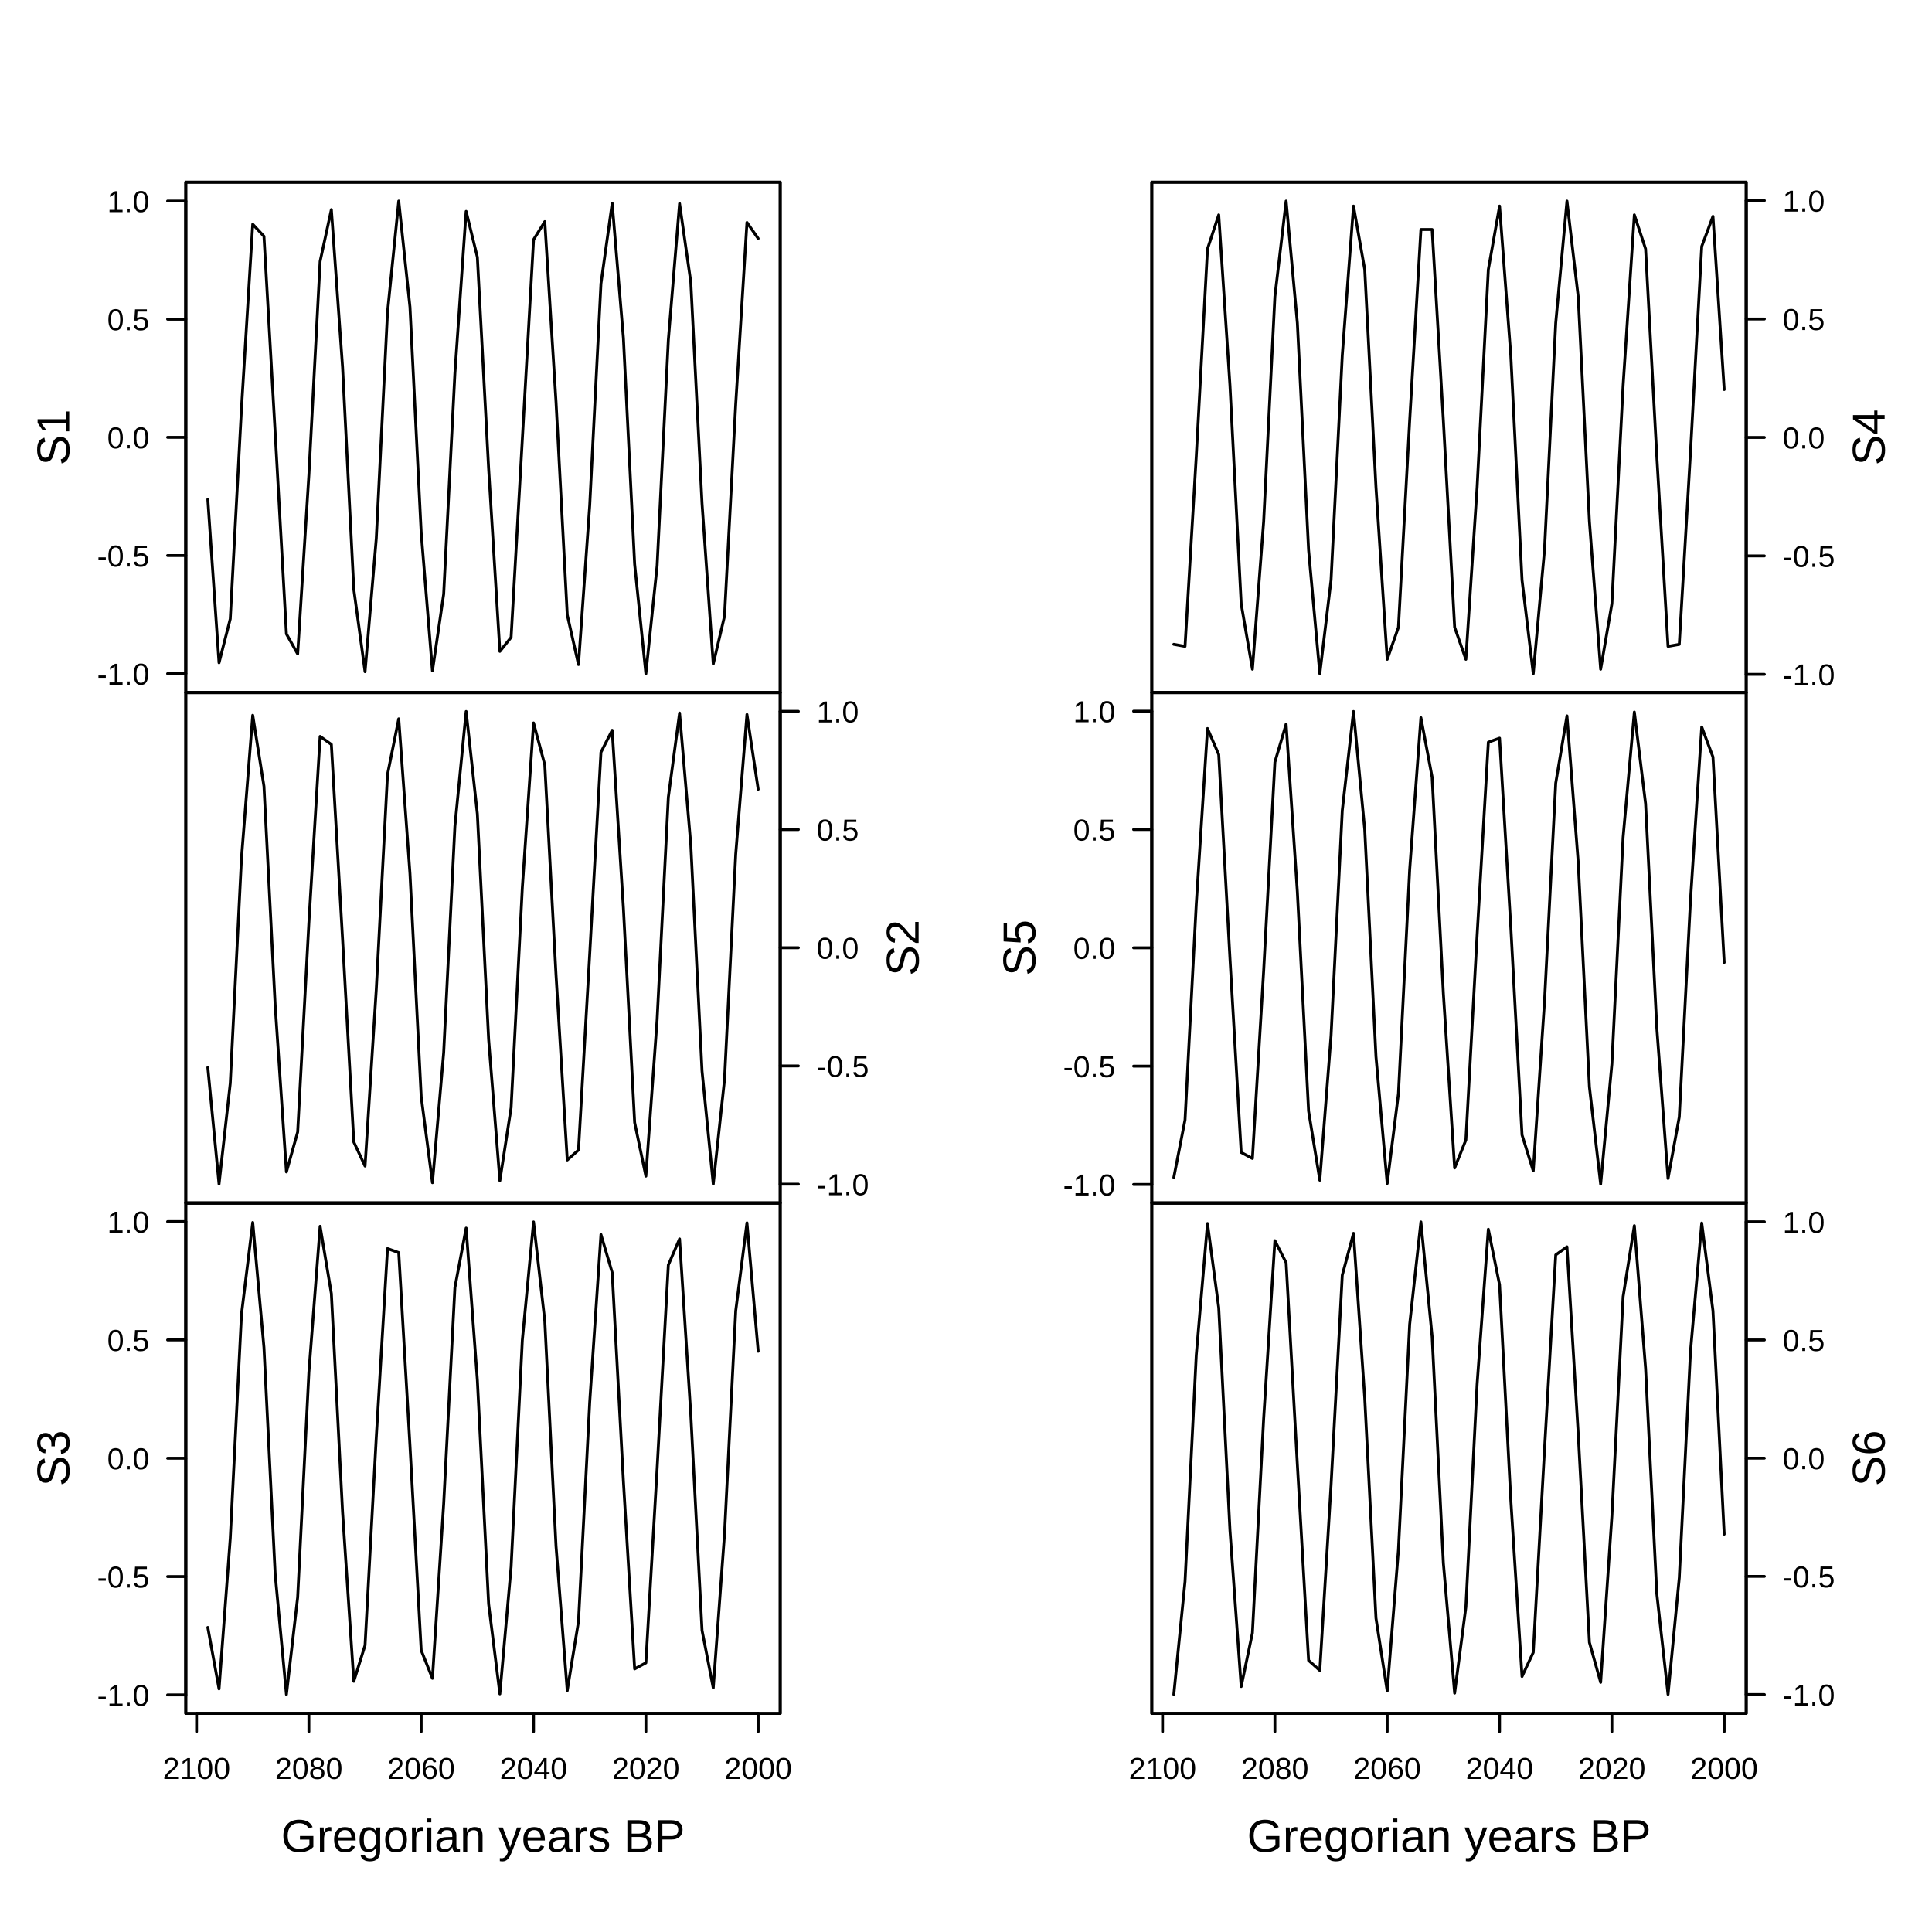
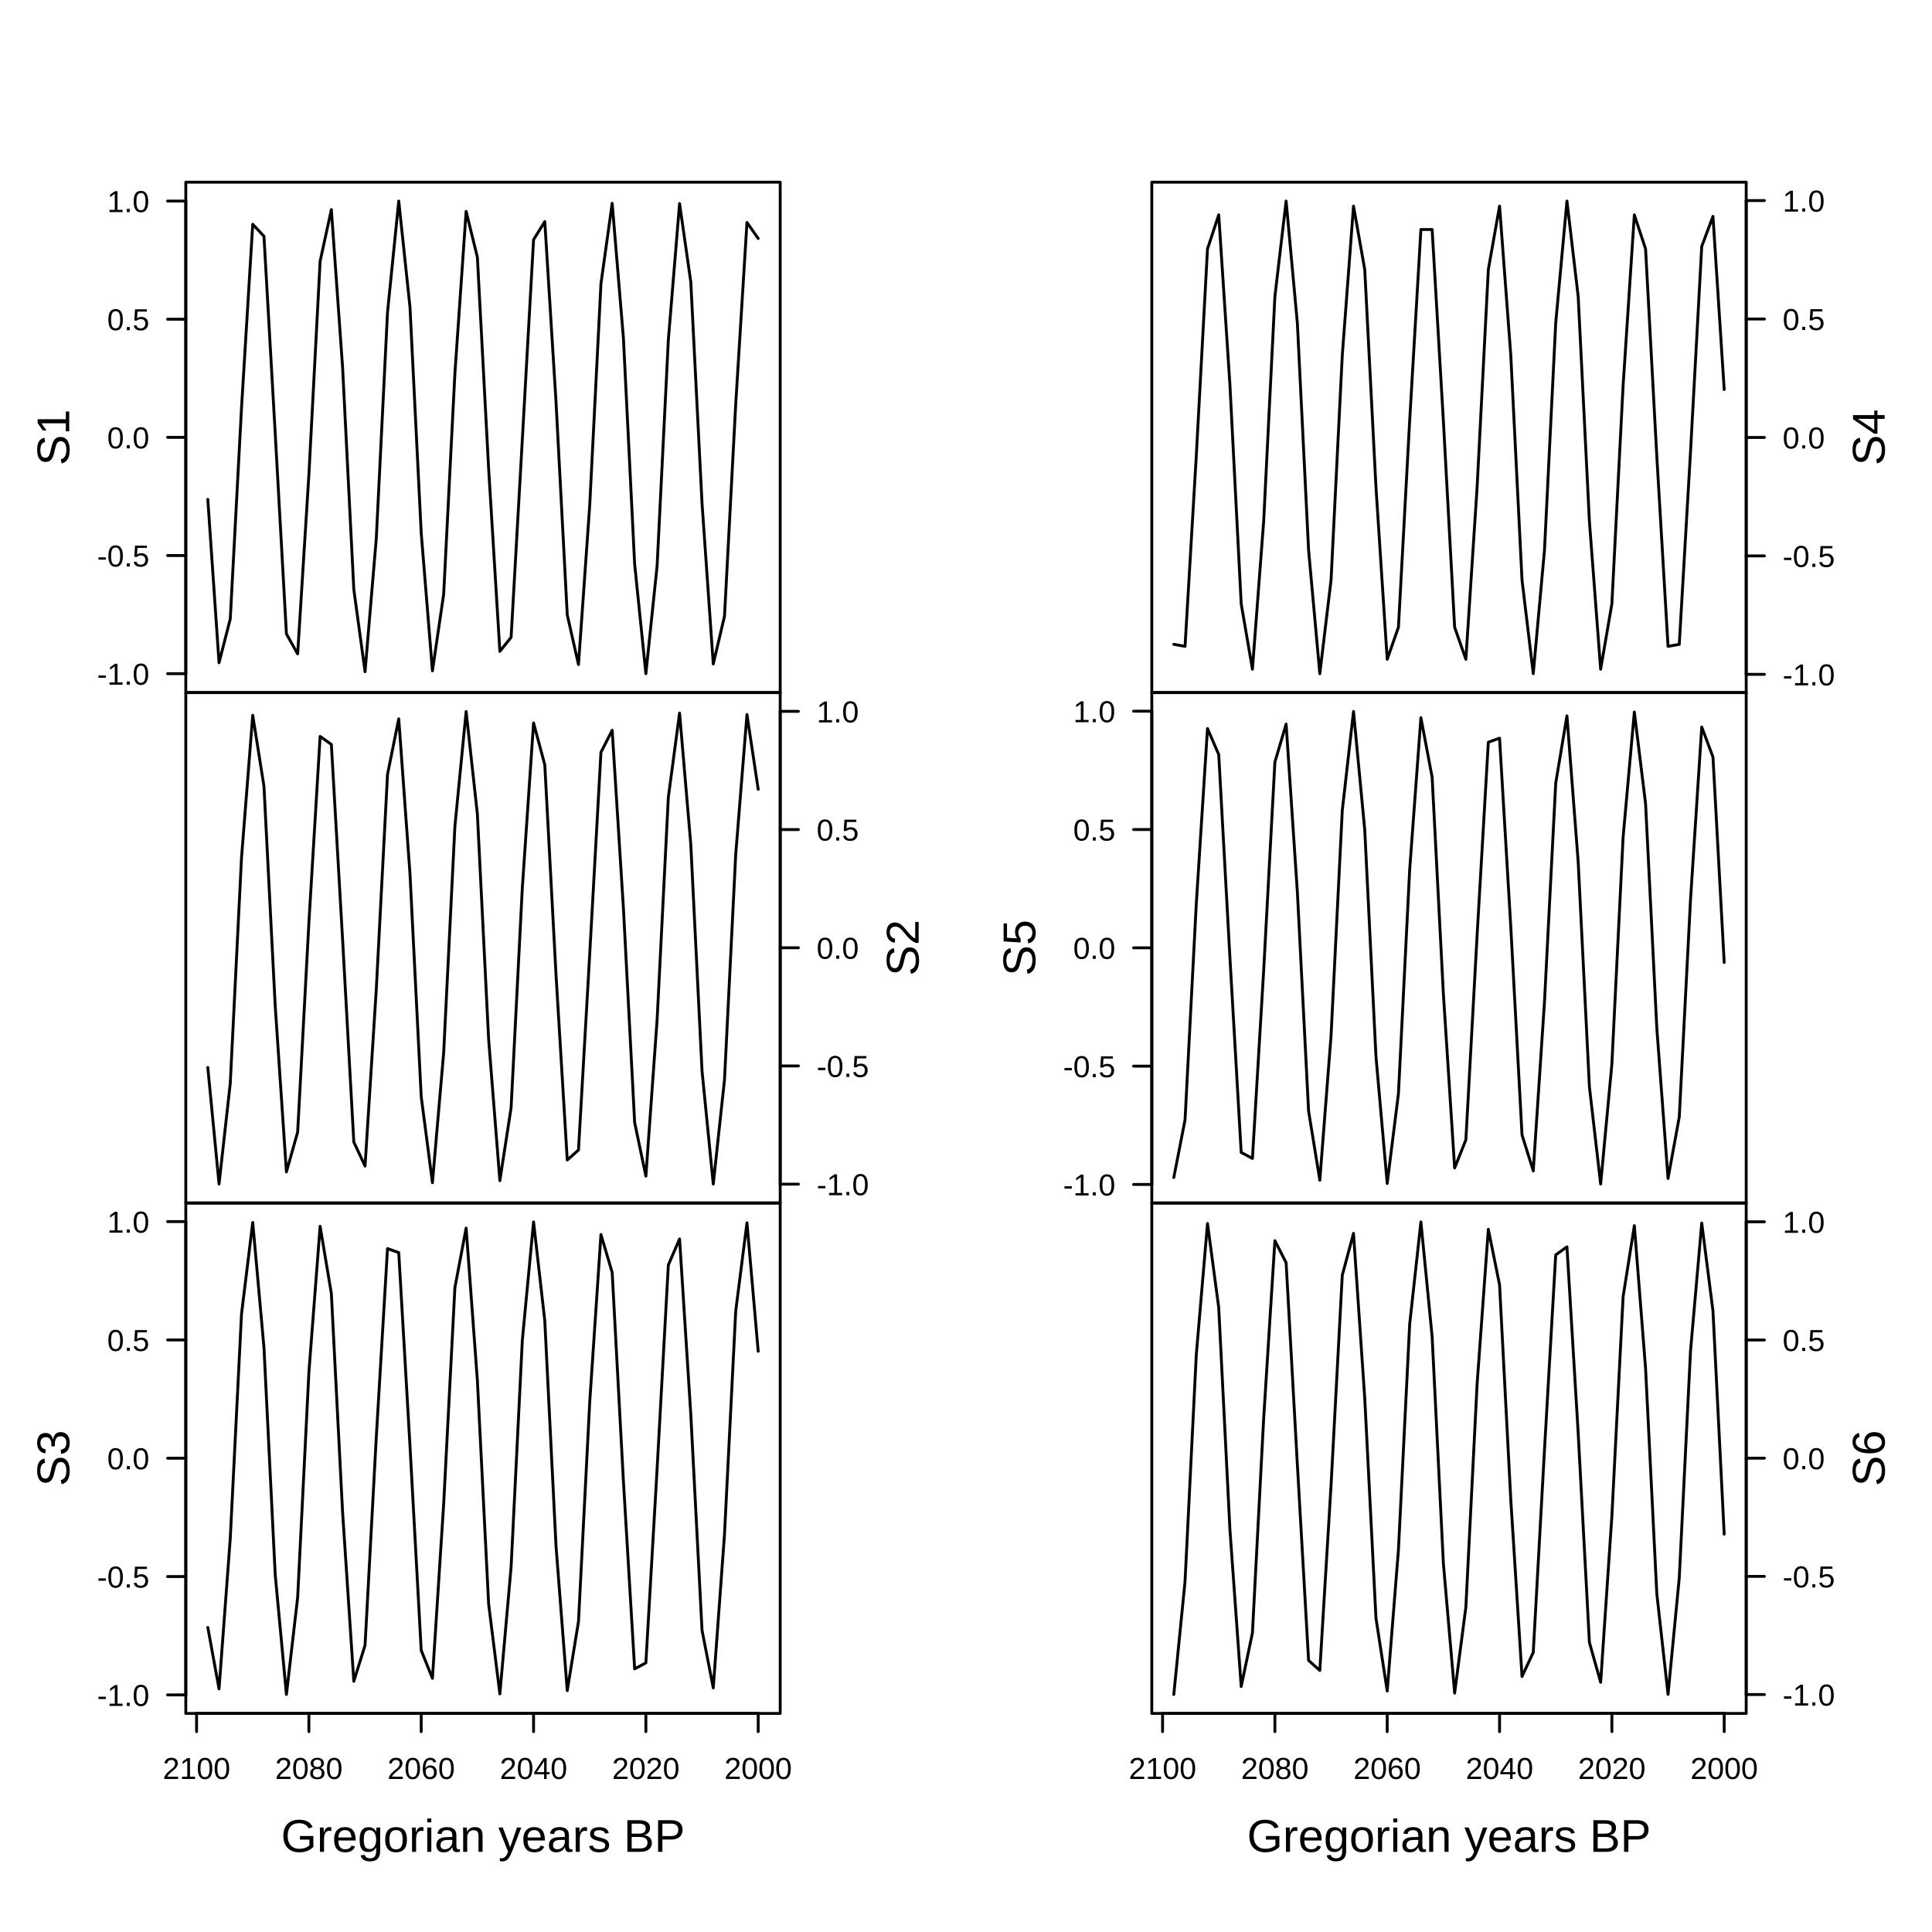
<svg xmlns="http://www.w3.org/2000/svg" class="svglite" width="504.00pt" height="504.00pt" viewBox="0 0 504.00 504.00">
  <defs>
    <style type="text/css">
    .svglite line, .svglite polyline, .svglite polygon, .svglite path, .svglite rect, .svglite circle {
      fill: none;
      stroke: #000000;
      stroke-linecap: round;
      stroke-linejoin: round;
      stroke-miterlimit: 10.00;
    }
    .svglite text {
      white-space: pre;
    }
  </style>
  </defs>
  <rect width="100%" height="100%" style="stroke: none; fill: #FFFFFF;" />
  <defs>
    <clipPath id="cpMC4wMHw1MDQuMDB8MC4wMHw1MDQuMDA=">
      <rect x="0.00" y="0.00" width="504.00" height="504.00" />
    </clipPath>
  </defs>
  <g clip-path="url(#cpMC4wMHw1MDQuMDB8MC4wMHw1MDQuMDA=)">
</g>
  <defs>
    <clipPath id="cpNDguNDd8MjAzLjUzfDQ3LjUyfDE4MC42Nw==">
      <rect x="48.47" y="47.52" width="155.06" height="133.15" />
    </clipPath>
  </defs>
  <g clip-path="url(#cpNDguNDd8MjAzLjUzfDQ3LjUyfDE4MC42Nw==)">
    <polyline points="54.21,130.27 57.14,172.89 60.07,161.45 63.00,106.48 65.93,58.50 68.86,61.64 71.79,113.00 74.72,165.37 77.65,170.59 80.58,123.87 83.51,68.16 86.44,54.68 89.37,95.82 92.30,153.77 95.23,175.23 98.16,140.49 101.09,81.48 104.02,52.45 106.95,80.10 109.88,139.00 112.81,175.00 115.74,155.00 118.67,97.39 121.60,55.14 124.53,67.08 127.47,122.25 130.40,169.92 133.33,166.26 136.26,114.64 139.19,62.52 142.12,57.81 145.05,104.85 147.98,160.39 150.91,173.36 153.84,131.84 156.77,74.00 159.70,53.03 162.63,88.19 165.56,147.17 168.49,175.74 171.42,147.63 174.35,88.69 177.28,53.10 180.21,73.59 183.14,131.32 186.07,173.21 189.00,160.75 191.93,105.39 194.86,58.04 197.79,62.22 " style="stroke-width: 0.75;" />
  </g>
  <g clip-path="url(#cpMC4wMHw1MDQuMDB8MC4wMHw1MDQuMDA=)">
    <polygon points="48.47,180.67 203.53,180.67 203.53,47.52 48.47,47.52 " style="stroke-width: 0.75;" />
    <line x1="48.47" y1="175.74" x2="48.47" y2="52.45" style="stroke-width: 0.75;" />
    <line x1="48.47" y1="175.74" x2="43.72" y2="175.74" style="stroke-width: 0.75;" />
    <line x1="48.47" y1="144.92" x2="43.72" y2="144.92" style="stroke-width: 0.75;" />
    <line x1="48.47" y1="114.09" x2="43.72" y2="114.09" style="stroke-width: 0.75;" />
    <line x1="48.47" y1="83.27" x2="43.72" y2="83.27" style="stroke-width: 0.75;" />
    <line x1="48.47" y1="52.45" x2="43.72" y2="52.45" style="stroke-width: 0.75;" />
    <text x="38.97" y="178.62" text-anchor="end" style="font-size: 7.92px; font-family: &quot;Arial&quot;;" textLength="15.43px" lengthAdjust="spacingAndGlyphs">-1.0</text>
    <text x="38.97" y="147.80" text-anchor="end" style="font-size: 7.92px; font-family: &quot;Arial&quot;;" textLength="15.43px" lengthAdjust="spacingAndGlyphs">-0.5</text>
    <text x="38.97" y="116.97" text-anchor="end" style="font-size: 7.92px; font-family: &quot;Arial&quot;;" textLength="12.58px" lengthAdjust="spacingAndGlyphs">0.0</text>
    <text x="38.97" y="86.15" text-anchor="end" style="font-size: 7.92px; font-family: &quot;Arial&quot;;" textLength="12.58px" lengthAdjust="spacingAndGlyphs">0.5</text>
    <text x="38.97" y="55.33" text-anchor="end" style="font-size: 7.92px; font-family: &quot;Arial&quot;;" textLength="12.58px" lengthAdjust="spacingAndGlyphs">1.0</text>
-     <polygon points="48.47,180.67 203.53,180.67 203.53,47.52 48.47,47.52 " style="stroke-width: 0.75;" />
    <text transform="translate(18.06,114.10) rotate(-90)" text-anchor="middle" style="font-size: 12.00px; font-family: &quot;Arial&quot;;" textLength="15.26px" lengthAdjust="spacingAndGlyphs">S1</text>
  </g>
  <defs>
    <clipPath id="cpNDguNDd8MjAzLjUzfDE4MC42N3wzMTMuODI=">
      <rect x="48.47" y="180.67" width="155.06" height="133.15" />
    </clipPath>
  </defs>
  <g clip-path="url(#cpNDguNDd8MjAzLjUzfDE4MC42N3wzMTMuODI=)">
    <polyline points="54.21,278.47 57.14,308.86 60.07,282.60 63.00,223.83 65.93,186.59 68.86,205.11 71.79,262.36 74.72,305.72 77.65,295.31 80.58,240.70 83.51,192.11 86.44,194.20 89.37,245.06 92.30,297.92 95.23,304.19 98.16,258.10 101.09,202.03 104.02,187.52 106.95,227.92 109.88,286.08 112.81,308.53 115.74,274.63 118.67,215.55 121.60,185.60 124.53,212.33 127.47,271.15 130.40,307.99 133.33,288.98 136.26,231.59 139.19,188.59 142.12,199.52 145.05,254.32 147.98,302.61 150.91,300.00 153.84,248.88 156.77,196.25 159.70,190.51 162.63,236.92 165.56,292.82 168.49,306.82 171.42,266.04 174.35,207.98 177.28,186.01 180.21,220.34 183.14,279.40 186.07,308.89 189.00,281.70 191.93,222.83 194.86,186.40 197.79,205.91 " style="stroke-width: 0.75;" />
  </g>
  <g clip-path="url(#cpMC4wMHw1MDQuMDB8MC4wMHw1MDQuMDA=)">
    <polygon points="48.47,313.82 203.53,313.82 203.53,180.67 48.47,180.67 " style="stroke-width: 0.75;" />
    <line x1="203.53" y1="308.91" x2="203.53" y2="185.57" style="stroke-width: 0.75;" />
    <line x1="203.53" y1="308.91" x2="208.28" y2="308.91" style="stroke-width: 0.75;" />
    <line x1="203.53" y1="278.07" x2="208.28" y2="278.07" style="stroke-width: 0.75;" />
    <line x1="203.53" y1="247.24" x2="208.28" y2="247.24" style="stroke-width: 0.75;" />
    <line x1="203.53" y1="216.41" x2="208.28" y2="216.41" style="stroke-width: 0.75;" />
    <line x1="203.53" y1="185.57" x2="208.28" y2="185.57" style="stroke-width: 0.75;" />
    <text x="213.03" y="311.79" style="font-size: 7.92px; font-family: &quot;Arial&quot;;" textLength="15.43px" lengthAdjust="spacingAndGlyphs">-1.0</text>
    <text x="213.03" y="280.95" style="font-size: 7.92px; font-family: &quot;Arial&quot;;" textLength="15.43px" lengthAdjust="spacingAndGlyphs">-0.5</text>
    <text x="213.03" y="250.12" style="font-size: 7.92px; font-family: &quot;Arial&quot;;" textLength="12.58px" lengthAdjust="spacingAndGlyphs">0.0</text>
    <text x="213.03" y="219.29" style="font-size: 7.92px; font-family: &quot;Arial&quot;;" textLength="12.58px" lengthAdjust="spacingAndGlyphs">0.5</text>
    <text x="213.03" y="188.45" style="font-size: 7.92px; font-family: &quot;Arial&quot;;" textLength="12.58px" lengthAdjust="spacingAndGlyphs">1.0</text>
-     <polygon points="48.47,313.82 203.53,313.82 203.53,180.67 48.47,180.67 " style="stroke-width: 0.75;" />
    <text transform="translate(239.64,247.25) rotate(-90)" text-anchor="middle" style="font-size: 12.00px; font-family: &quot;Arial&quot;;" textLength="15.26px" lengthAdjust="spacingAndGlyphs">S2</text>
  </g>
  <defs>
    <clipPath id="cpNDguNDd8MjAzLjUzfDMxMy44Mnw0NDYuOTg=">
      <rect x="48.47" y="313.82" width="155.06" height="133.15" />
    </clipPath>
  </defs>
  <g clip-path="url(#cpNDguNDd8MjAzLjUzfDMxMy44Mnw0NDYuOTg=)">
    <polyline points="54.21,424.55 57.14,440.58 60.07,401.30 63.00,342.82 65.93,318.90 68.86,351.54 71.79,410.73 74.72,442.04 77.65,416.70 80.58,358.00 83.51,319.90 86.44,337.44 89.37,394.49 92.30,438.60 95.23,429.21 98.16,374.96 101.09,325.72 104.02,326.77 106.95,377.14 109.88,430.52 112.81,437.83 115.74,392.36 118.67,335.90 121.60,320.37 124.53,360.04 127.47,418.44 130.40,441.88 133.33,408.81 136.26,349.63 139.19,318.76 142.12,344.57 145.05,403.34 147.98,441.03 150.91,422.99 153.84,365.80 156.77,322.05 159.70,331.96 162.63,386.41 165.56,435.36 168.49,433.79 171.42,383.15 174.35,330.00 177.28,323.20 180.21,369.01 183.14,425.30 186.07,440.33 189.00,400.27 191.93,341.96 194.86,319.00 197.79,352.51 " style="stroke-width: 0.75;" />
  </g>
  <g clip-path="url(#cpMC4wMHw1MDQuMDB8MC4wMHw1MDQuMDA=)">
    <polygon points="48.47,446.98 203.53,446.98 203.53,313.82 48.47,313.82 " style="stroke-width: 0.75;" />
    <line x1="197.79" y1="446.98" x2="51.28" y2="446.98" style="stroke-width: 0.75;" />
    <line x1="197.79" y1="446.98" x2="197.79" y2="451.73" style="stroke-width: 0.75;" />
    <line x1="168.49" y1="446.98" x2="168.49" y2="451.73" style="stroke-width: 0.75;" />
    <line x1="139.19" y1="446.98" x2="139.19" y2="451.73" style="stroke-width: 0.75;" />
    <line x1="109.88" y1="446.98" x2="109.88" y2="451.73" style="stroke-width: 0.75;" />
    <line x1="80.58" y1="446.98" x2="80.58" y2="451.73" style="stroke-width: 0.75;" />
    <line x1="51.28" y1="446.98" x2="51.28" y2="451.73" style="stroke-width: 0.75;" />
    <text x="51.28" y="464.08" text-anchor="middle" style="font-size: 7.92px; font-family: &quot;Arial&quot;;" textLength="20.13px" lengthAdjust="spacingAndGlyphs">2100</text>
    <text x="80.58" y="464.08" text-anchor="middle" style="font-size: 7.92px; font-family: &quot;Arial&quot;;" textLength="20.13px" lengthAdjust="spacingAndGlyphs">2080</text>
    <text x="109.88" y="464.08" text-anchor="middle" style="font-size: 7.92px; font-family: &quot;Arial&quot;;" textLength="20.13px" lengthAdjust="spacingAndGlyphs">2060</text>
    <text x="139.19" y="464.08" text-anchor="middle" style="font-size: 7.92px; font-family: &quot;Arial&quot;;" textLength="20.13px" lengthAdjust="spacingAndGlyphs">2040</text>
    <text x="168.49" y="464.08" text-anchor="middle" style="font-size: 7.92px; font-family: &quot;Arial&quot;;" textLength="20.13px" lengthAdjust="spacingAndGlyphs">2020</text>
    <text x="197.79" y="464.08" text-anchor="middle" style="font-size: 7.92px; font-family: &quot;Arial&quot;;" textLength="20.13px" lengthAdjust="spacingAndGlyphs">2000</text>
    <line x1="48.47" y1="442.15" x2="48.47" y2="318.68" style="stroke-width: 0.75;" />
    <line x1="48.47" y1="442.15" x2="43.72" y2="442.15" style="stroke-width: 0.75;" />
    <line x1="48.47" y1="411.28" x2="43.72" y2="411.28" style="stroke-width: 0.75;" />
    <line x1="48.47" y1="380.41" x2="43.72" y2="380.41" style="stroke-width: 0.75;" />
    <line x1="48.47" y1="349.55" x2="43.72" y2="349.55" style="stroke-width: 0.75;" />
    <line x1="48.47" y1="318.68" x2="43.72" y2="318.68" style="stroke-width: 0.75;" />
    <text x="38.97" y="445.03" text-anchor="end" style="font-size: 7.92px; font-family: &quot;Arial&quot;;" textLength="15.43px" lengthAdjust="spacingAndGlyphs">-1.0</text>
    <text x="38.97" y="414.16" text-anchor="end" style="font-size: 7.92px; font-family: &quot;Arial&quot;;" textLength="15.43px" lengthAdjust="spacingAndGlyphs">-0.5</text>
    <text x="38.97" y="383.29" text-anchor="end" style="font-size: 7.92px; font-family: &quot;Arial&quot;;" textLength="12.58px" lengthAdjust="spacingAndGlyphs">0.0</text>
    <text x="38.97" y="352.43" text-anchor="end" style="font-size: 7.92px; font-family: &quot;Arial&quot;;" textLength="12.58px" lengthAdjust="spacingAndGlyphs">0.5</text>
    <text x="38.97" y="321.56" text-anchor="end" style="font-size: 7.92px; font-family: &quot;Arial&quot;;" textLength="12.58px" lengthAdjust="spacingAndGlyphs">1.0</text>
-     <polygon points="48.47,446.98 203.53,446.98 203.53,313.82 48.47,313.82 " style="stroke-width: 0.75;" />
    <text x="126.00" y="483.09" text-anchor="middle" style="font-size: 12.00px; font-family: &quot;Arial&quot;;" textLength="115.70px" lengthAdjust="spacingAndGlyphs">Gregorian years BP</text>
    <text transform="translate(18.06,380.40) rotate(-90)" text-anchor="middle" style="font-size: 12.00px; font-family: &quot;Arial&quot;;" textLength="15.26px" lengthAdjust="spacingAndGlyphs">S3</text>
  </g>
  <defs>
    <clipPath id="cpMzAwLjQ3fDQ1NS41M3w0Ny41MnwxODAuNjc=">
      <rect x="300.47" y="47.52" width="155.06" height="133.15" />
    </clipPath>
  </defs>
  <g clip-path="url(#cpMzAwLjQ3fDQ1NS41M3w0Ny41MnwxODAuNjc=)">
    <polyline points="306.21,168.08 309.14,168.61 312.07,119.03 315.00,64.93 317.93,56.05 320.86,100.55 323.79,157.52 326.72,174.58 329.65,136.05 332.58,77.35 335.51,52.45 338.44,84.25 341.37,143.50 344.30,175.74 347.23,151.32 350.16,92.69 353.09,53.76 356.02,70.32 358.95,127.14 361.88,171.99 364.81,163.63 367.74,109.74 370.67,59.88 373.60,59.88 376.53,109.74 379.47,163.63 382.40,171.99 385.33,127.14 388.26,70.32 391.19,53.76 394.12,92.69 397.05,151.32 399.98,175.74 402.91,143.50 405.84,84.25 408.77,52.45 411.70,77.35 414.63,136.05 417.56,174.58 420.49,157.52 423.42,100.55 426.35,56.05 429.28,64.93 432.21,119.03 435.14,168.61 438.07,168.09 441.00,117.94 443.93,64.28 446.86,56.44 449.79,101.62 " style="stroke-width: 0.75;" />
  </g>
  <g clip-path="url(#cpMC4wMHw1MDQuMDB8MC4wMHw1MDQuMDA=)">
    <polygon points="300.47,180.67 455.53,180.67 455.53,47.52 300.47,47.52 " style="stroke-width: 0.75;" />
    <line x1="455.53" y1="175.92" x2="455.53" y2="52.32" style="stroke-width: 0.75;" />
    <line x1="455.53" y1="175.92" x2="460.28" y2="175.92" style="stroke-width: 0.75;" />
    <line x1="455.53" y1="145.02" x2="460.28" y2="145.02" style="stroke-width: 0.75;" />
    <line x1="455.53" y1="114.12" x2="460.28" y2="114.12" style="stroke-width: 0.75;" />
    <line x1="455.53" y1="83.22" x2="460.28" y2="83.22" style="stroke-width: 0.75;" />
    <line x1="455.53" y1="52.32" x2="460.28" y2="52.32" style="stroke-width: 0.75;" />
    <text x="465.03" y="178.80" style="font-size: 7.92px; font-family: &quot;Arial&quot;;" textLength="15.43px" lengthAdjust="spacingAndGlyphs">-1.0</text>
    <text x="465.03" y="147.90" style="font-size: 7.92px; font-family: &quot;Arial&quot;;" textLength="15.43px" lengthAdjust="spacingAndGlyphs">-0.5</text>
    <text x="465.03" y="117.00" style="font-size: 7.92px; font-family: &quot;Arial&quot;;" textLength="12.58px" lengthAdjust="spacingAndGlyphs">0.0</text>
    <text x="465.03" y="86.10" style="font-size: 7.92px; font-family: &quot;Arial&quot;;" textLength="12.58px" lengthAdjust="spacingAndGlyphs">0.5</text>
    <text x="465.03" y="55.20" style="font-size: 7.92px; font-family: &quot;Arial&quot;;" textLength="12.58px" lengthAdjust="spacingAndGlyphs">1.0</text>
-     <polygon points="300.47,180.67 455.53,180.67 455.53,47.52 300.47,47.52 " style="stroke-width: 0.75;" />
    <text transform="translate(491.64,114.10) rotate(-90)" text-anchor="middle" style="font-size: 12.00px; font-family: &quot;Arial&quot;;" textLength="15.26px" lengthAdjust="spacingAndGlyphs">S4</text>
  </g>
  <defs>
    <clipPath id="cpMzAwLjQ3fDQ1NS41M3wxODAuNjd8MzEzLjgy">
      <rect x="300.47" y="180.67" width="155.06" height="133.15" />
    </clipPath>
  </defs>
  <g clip-path="url(#cpMzAwLjQ3fDQ1NS41M3wxODAuNjd8MzEzLjgy)">
    <polyline points="306.21,307.18 309.14,292.15 312.07,235.86 315.00,190.05 317.93,196.84 320.86,249.99 323.79,300.63 326.72,302.20 329.65,253.26 332.58,198.81 335.51,188.90 338.44,232.65 341.37,289.84 344.30,307.88 347.23,270.19 350.16,211.42 353.09,185.60 356.02,216.47 358.95,275.65 361.88,308.73 364.81,285.29 367.74,226.89 370.67,187.22 373.60,202.75 376.53,259.20 379.47,304.68 382.40,297.37 385.33,243.99 388.26,193.62 391.19,192.57 394.12,241.81 397.05,296.06 399.98,305.45 402.91,261.34 405.84,204.29 408.77,186.75 411.70,224.84 414.63,283.55 417.56,308.89 420.49,277.58 423.42,218.39 426.35,185.75 429.28,209.66 432.21,268.15 435.14,307.43 438.07,291.39 441.00,234.79 443.93,189.65 446.86,197.48 449.79,251.08 " style="stroke-width: 0.75;" />
  </g>
  <g clip-path="url(#cpMC4wMHw1MDQuMDB8MC4wMHw1MDQuMDA=)">
    <polygon points="300.47,313.82 455.53,313.82 455.53,180.67 300.47,180.67 " style="stroke-width: 0.75;" />
    <line x1="300.47" y1="308.99" x2="300.47" y2="185.53" style="stroke-width: 0.75;" />
    <line x1="300.47" y1="308.99" x2="295.72" y2="308.99" style="stroke-width: 0.75;" />
    <line x1="300.47" y1="278.13" x2="295.72" y2="278.13" style="stroke-width: 0.75;" />
    <line x1="300.47" y1="247.26" x2="295.72" y2="247.26" style="stroke-width: 0.75;" />
    <line x1="300.47" y1="216.40" x2="295.72" y2="216.40" style="stroke-width: 0.75;" />
    <line x1="300.47" y1="185.53" x2="295.72" y2="185.53" style="stroke-width: 0.75;" />
    <text x="290.97" y="311.87" text-anchor="end" style="font-size: 7.92px; font-family: &quot;Arial&quot;;" textLength="15.43px" lengthAdjust="spacingAndGlyphs">-1.0</text>
    <text x="290.97" y="281.01" text-anchor="end" style="font-size: 7.92px; font-family: &quot;Arial&quot;;" textLength="15.43px" lengthAdjust="spacingAndGlyphs">-0.5</text>
    <text x="290.97" y="250.14" text-anchor="end" style="font-size: 7.92px; font-family: &quot;Arial&quot;;" textLength="12.58px" lengthAdjust="spacingAndGlyphs">0.0</text>
    <text x="290.97" y="219.28" text-anchor="end" style="font-size: 7.92px; font-family: &quot;Arial&quot;;" textLength="12.58px" lengthAdjust="spacingAndGlyphs">0.5</text>
    <text x="290.97" y="188.41" text-anchor="end" style="font-size: 7.92px; font-family: &quot;Arial&quot;;" textLength="12.58px" lengthAdjust="spacingAndGlyphs">1.0</text>
-     <polygon points="300.47,313.82 455.53,313.82 455.53,180.67 300.47,180.67 " style="stroke-width: 0.75;" />
    <text transform="translate(270.06,247.25) rotate(-90)" text-anchor="middle" style="font-size: 12.00px; font-family: &quot;Arial&quot;;" textLength="15.26px" lengthAdjust="spacingAndGlyphs">S5</text>
  </g>
  <defs>
    <clipPath id="cpMzAwLjQ3fDQ1NS41M3wzMTMuODJ8NDQ2Ljk4">
      <rect x="300.47" y="313.82" width="155.06" height="133.15" />
    </clipPath>
  </defs>
  <g clip-path="url(#cpMzAwLjQ3fDQ1NS41M3wzMTMuODJ8NDQ2Ljk4)">
    <polyline points="306.21,442.04 309.14,412.56 312.07,353.50 315.00,319.17 317.93,341.13 320.86,399.19 323.79,439.97 326.72,425.98 329.65,370.07 332.58,323.66 335.51,329.40 338.44,382.03 341.37,433.15 344.30,435.77 347.23,387.47 350.16,332.67 353.09,321.74 356.02,364.74 358.95,422.13 361.88,441.14 364.81,404.31 367.74,345.48 370.67,318.76 373.60,348.70 376.53,407.78 379.47,441.68 382.40,419.24 385.33,361.08 388.26,320.68 391.19,335.18 394.12,391.25 397.05,437.34 399.98,431.07 402.91,378.21 405.84,327.36 408.77,325.26 411.70,373.86 414.63,428.46 417.56,438.87 420.49,395.52 423.42,338.26 426.35,319.74 429.28,356.98 432.21,415.75 435.14,442.01 438.07,411.62 441.00,352.52 443.93,319.05 446.86,341.97 449.79,400.22 " style="stroke-width: 0.75;" />
  </g>
  <g clip-path="url(#cpMC4wMHw1MDQuMDB8MC4wMHw1MDQuMDA=)">
    <polygon points="300.47,446.98 455.53,446.98 455.53,313.82 300.47,313.82 " style="stroke-width: 0.75;" />
    <line x1="449.79" y1="446.98" x2="303.28" y2="446.98" style="stroke-width: 0.75;" />
    <line x1="449.79" y1="446.98" x2="449.79" y2="451.73" style="stroke-width: 0.75;" />
    <line x1="420.49" y1="446.98" x2="420.49" y2="451.73" style="stroke-width: 0.75;" />
    <line x1="391.19" y1="446.98" x2="391.19" y2="451.73" style="stroke-width: 0.75;" />
    <line x1="361.88" y1="446.98" x2="361.88" y2="451.73" style="stroke-width: 0.75;" />
    <line x1="332.58" y1="446.98" x2="332.58" y2="451.73" style="stroke-width: 0.75;" />
    <line x1="303.28" y1="446.98" x2="303.28" y2="451.73" style="stroke-width: 0.75;" />
    <text x="303.28" y="464.08" text-anchor="middle" style="font-size: 7.92px; font-family: &quot;Arial&quot;;" textLength="20.13px" lengthAdjust="spacingAndGlyphs">2100</text>
    <text x="332.58" y="464.08" text-anchor="middle" style="font-size: 7.92px; font-family: &quot;Arial&quot;;" textLength="20.13px" lengthAdjust="spacingAndGlyphs">2080</text>
    <text x="361.88" y="464.08" text-anchor="middle" style="font-size: 7.92px; font-family: &quot;Arial&quot;;" textLength="20.13px" lengthAdjust="spacingAndGlyphs">2060</text>
    <text x="391.19" y="464.08" text-anchor="middle" style="font-size: 7.92px; font-family: &quot;Arial&quot;;" textLength="20.13px" lengthAdjust="spacingAndGlyphs">2040</text>
    <text x="420.49" y="464.08" text-anchor="middle" style="font-size: 7.92px; font-family: &quot;Arial&quot;;" textLength="20.13px" lengthAdjust="spacingAndGlyphs">2020</text>
    <text x="449.79" y="464.08" text-anchor="middle" style="font-size: 7.92px; font-family: &quot;Arial&quot;;" textLength="20.13px" lengthAdjust="spacingAndGlyphs">2000</text>
    <line x1="455.53" y1="442.06" x2="455.53" y2="318.73" style="stroke-width: 0.75;" />
    <line x1="455.53" y1="442.06" x2="460.28" y2="442.06" style="stroke-width: 0.75;" />
    <line x1="455.53" y1="411.23" x2="460.28" y2="411.23" style="stroke-width: 0.75;" />
    <line x1="455.53" y1="380.39" x2="460.28" y2="380.39" style="stroke-width: 0.75;" />
    <line x1="455.53" y1="349.56" x2="460.28" y2="349.56" style="stroke-width: 0.75;" />
    <line x1="455.53" y1="318.73" x2="460.28" y2="318.73" style="stroke-width: 0.75;" />
    <text x="465.03" y="444.94" style="font-size: 7.92px; font-family: &quot;Arial&quot;;" textLength="15.43px" lengthAdjust="spacingAndGlyphs">-1.0</text>
    <text x="465.03" y="414.11" style="font-size: 7.92px; font-family: &quot;Arial&quot;;" textLength="15.43px" lengthAdjust="spacingAndGlyphs">-0.5</text>
    <text x="465.03" y="383.27" style="font-size: 7.92px; font-family: &quot;Arial&quot;;" textLength="12.58px" lengthAdjust="spacingAndGlyphs">0.0</text>
    <text x="465.03" y="352.44" style="font-size: 7.92px; font-family: &quot;Arial&quot;;" textLength="12.58px" lengthAdjust="spacingAndGlyphs">0.5</text>
    <text x="465.03" y="321.61" style="font-size: 7.92px; font-family: &quot;Arial&quot;;" textLength="12.58px" lengthAdjust="spacingAndGlyphs">1.0</text>
-     <polygon points="300.47,446.98 455.53,446.98 455.53,313.82 300.47,313.82 " style="stroke-width: 0.75;" />
    <text x="378.00" y="483.09" text-anchor="middle" style="font-size: 12.00px; font-family: &quot;Arial&quot;;" textLength="115.70px" lengthAdjust="spacingAndGlyphs">Gregorian years BP</text>
    <text transform="translate(491.64,380.40) rotate(-90)" text-anchor="middle" style="font-size: 12.00px; font-family: &quot;Arial&quot;;" textLength="15.26px" lengthAdjust="spacingAndGlyphs">S6</text>
  </g>
</svg>
